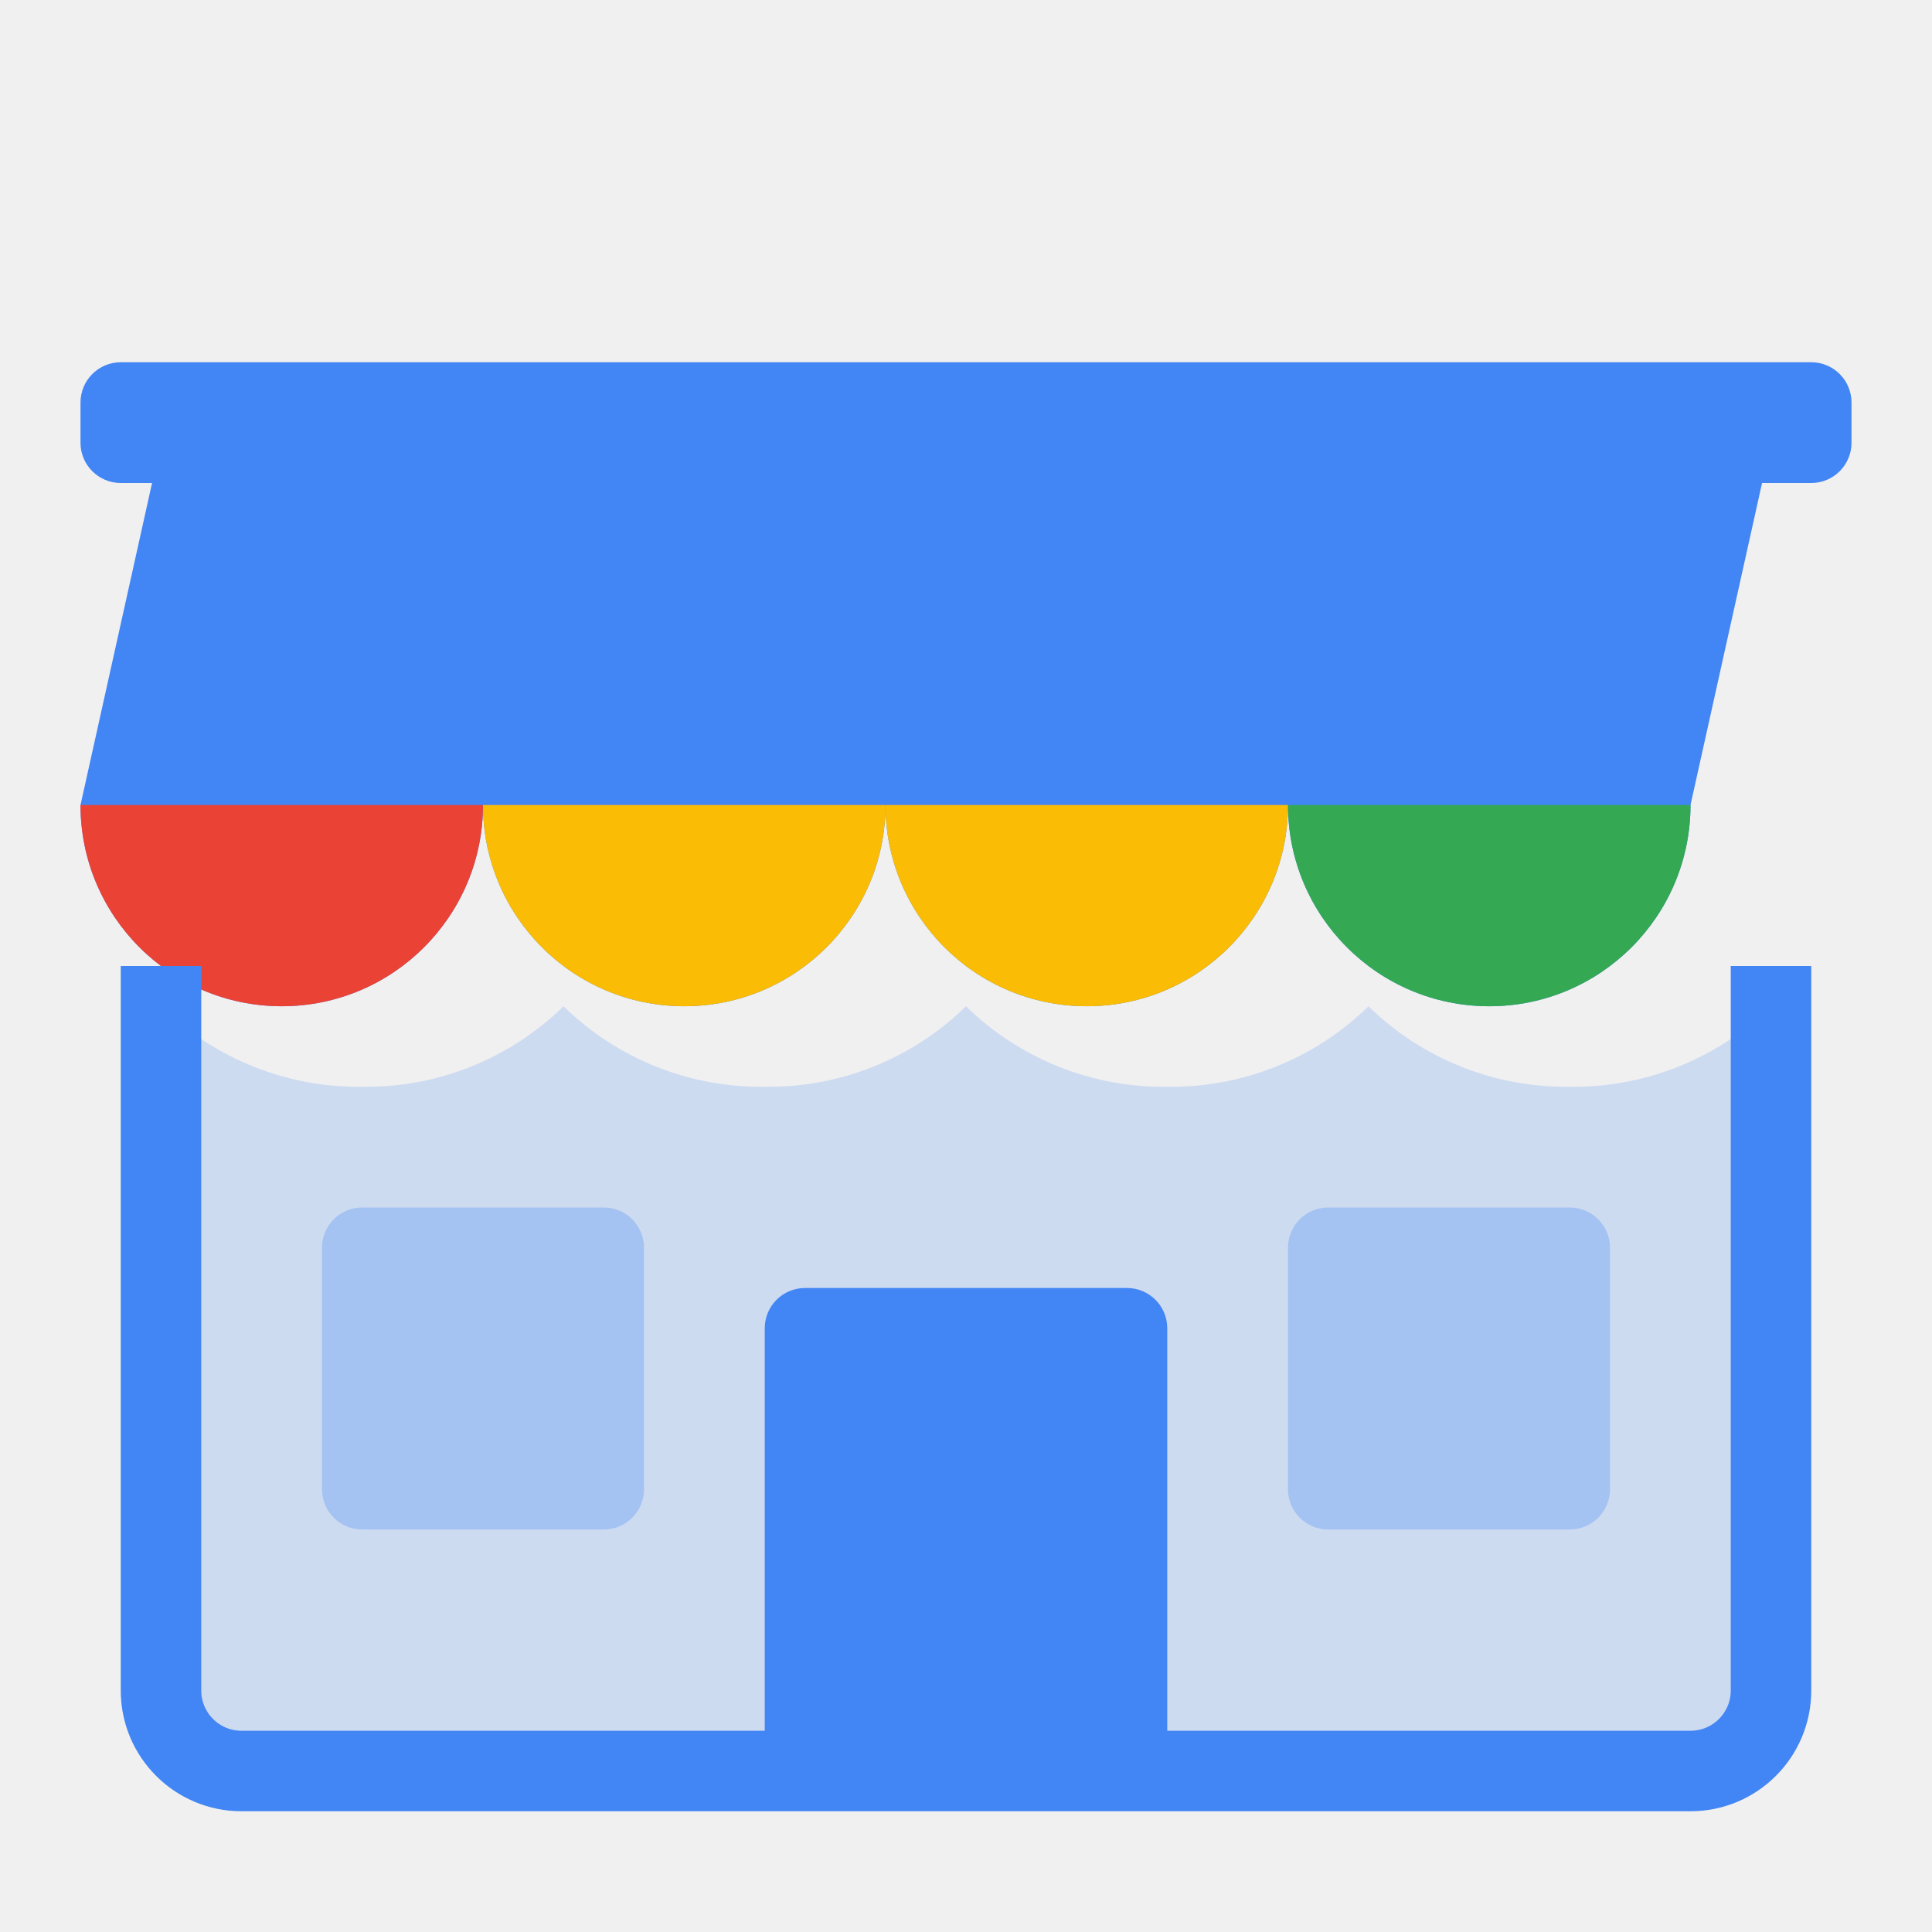
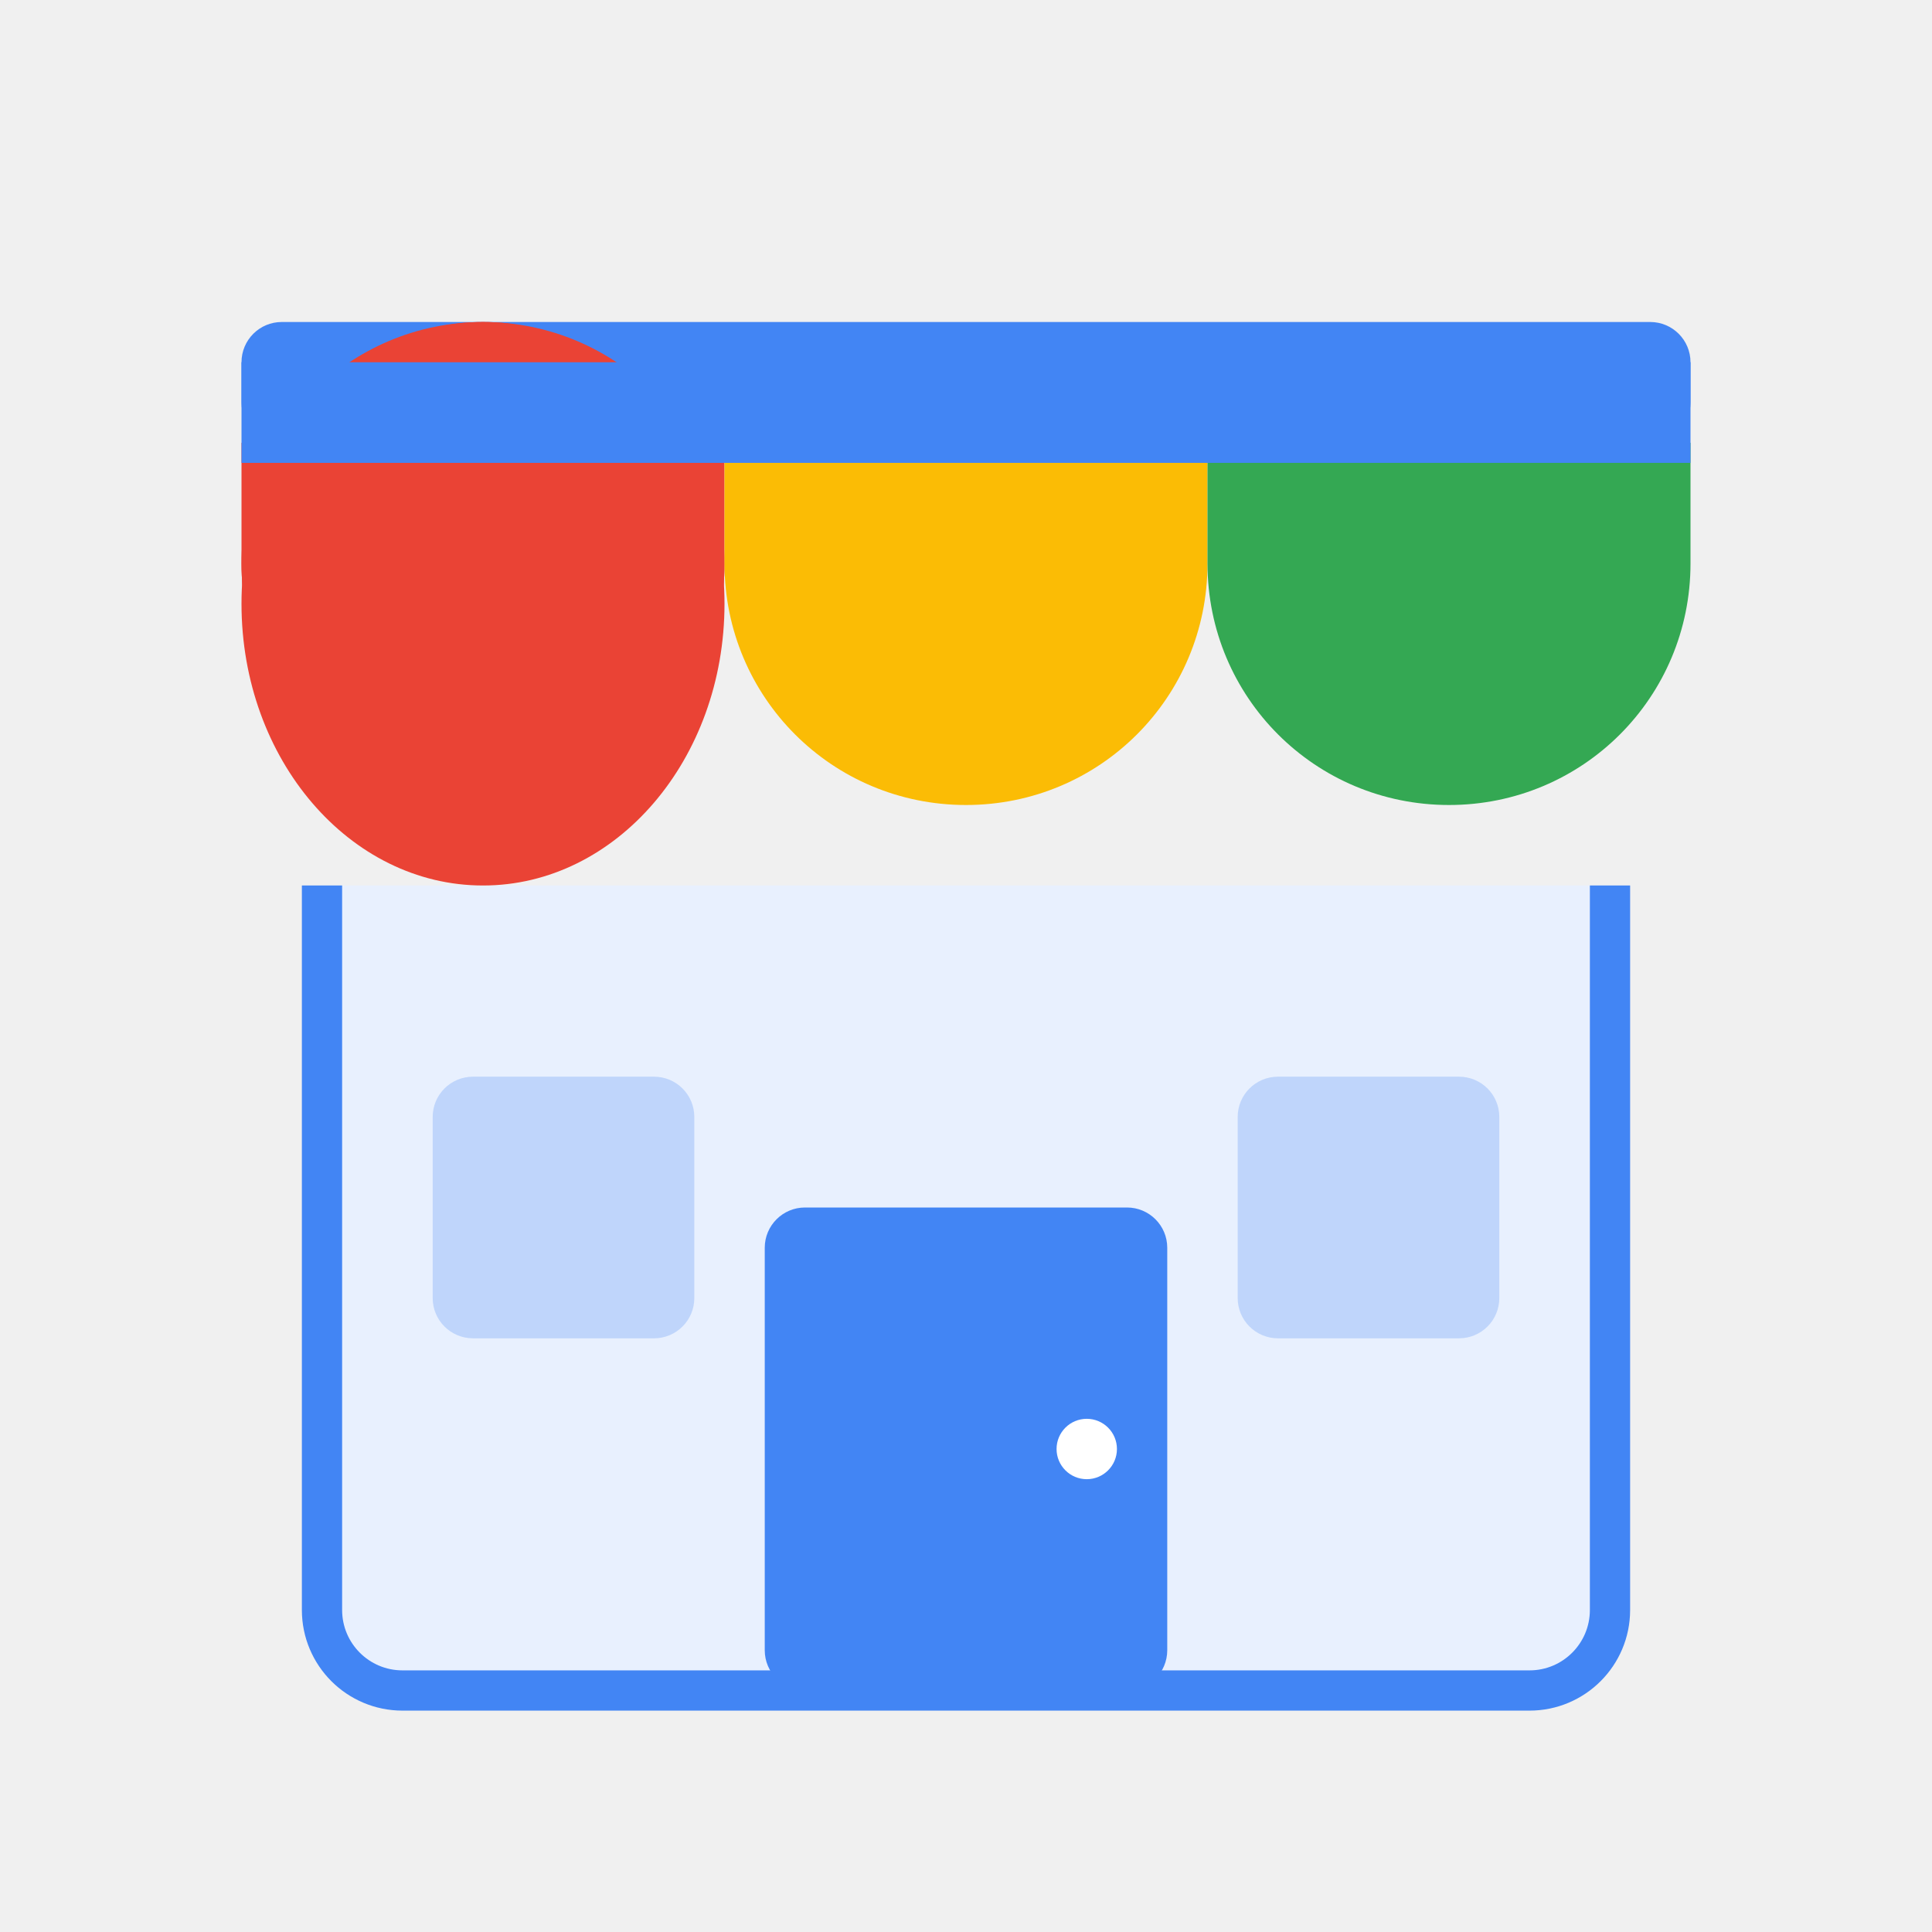
- <svg xmlns="http://www.w3.org/2000/svg" viewBox="0 0 48 48" width="48" height="48">
-   <path d="M44 11H4l-2 9h0a5 5 0 0 0 5 5 5 5 0 0 0 5-5 5 5 0 0 0 5 5 5 5 0 0 0 5-5 5 5 0 0 0 5 5 5 5 0 0 0 5-5 5 5 0 0 0 5 5 5 5 0 0 0 5-5h0z" fill="#4285F4" />
-   <path d="M2 20v0a5 5 0 0 0 5 5 5 5 0 0 0 5-5" fill="#EA4335" />
-   <path d="M12 20a5 5 0 0 0 5 5 5 5 0 0 0 5-5" fill="#FBBC05" />
-   <path d="M22 20a5 5 0 0 0 5 5 5 5 0 0 0 5-5" fill="#FBBC05" />
-   <path d="M32 20a5 5 0 0 0 5 5 5 5 0 0 0 5-5" fill="#34A853" />
-   <path d="M4 25v17a2 2 0 0 0 2 2h36a2 2 0 0 0 2-2V25a7 7 0 0 1-5 2 7 7 0 0 1-5-2 7 7 0 0 1-5 2 7 7 0 0 1-5-2 7 7 0 0 1-5 2 7 7 0 0 1-5-2 7 7 0 0 1-5 2 7 7 0 0 1-5-2z" fill="#4285F4" opacity="0.2" />
-   <rect x="4" y="25" width="40" height="19" rx="2" fill="white" opacity="0.0" />
-   <path d="M4 24v18a2 2 0 0 0 2 2h36a2 2 0 0 0 2-2V24" fill="none" stroke="#4285F4" stroke-width="2" />
-   <rect x="19" y="32" width="10" height="12" rx="1" fill="#4285F4" />
-   <rect x="8" y="30" width="8" height="8" rx="1" fill="#4285F4" opacity="0.3" />
-   <rect x="32" y="30" width="8" height="8" rx="1" fill="#4285F4" opacity="0.3" />
-   <rect x="2" y="9" width="44" height="3" rx="1" fill="#4285F4" />
+ <svg xmlns="http://www.w3.org/2000/svg" viewBox="0 0 192 192" width="192" height="192">
+   <path d="M32 88v72a8 8 0 0 0 8 8h112a8 8 0 0 0 8-8V88" fill="#E8F0FE" />
+   <path d="M32 88v72a8 8 0 0 0 8 8h112a8 8 0 0 0 8-8V88" fill="none" stroke="#4285F4" stroke-width="4" />
+   <rect x="76" y="120" width="40" height="48" rx="4" fill="#4285F4" />
+   <circle cx="108" cy="144" r="3" fill="white" />
+   <rect x="44" y="108" width="24" height="24" rx="3" fill="#4285F4" opacity="0.25" stroke="#4285F4" stroke-width="2" />
+   <rect x="124" y="108" width="24" height="24" rx="3" fill="#4285F4" opacity="0.25" stroke="#4285F4" stroke-width="2" />
+   <rect x="24" y="32" width="144" height="12" rx="4" fill="#4285F4" />
+   <ellipse cx="48" cy="60" rx="24" ry="28" fill="#EA4335" />
+   <ellipse cx="48" cy="56" rx="24" ry="24" fill="#EA4335" />
+   <path d="M24 44h48v12c0 13.3-10.7 24-24 24S24 69.3 24 56V44z" fill="#EA4335" />
+   <path d="M72 44h48v12c0 13.3-10.7 24-24 24S72 69.3 72 56V44z" fill="#FBBC05" />
+   <path d="M120 44h48v12c0 13.3-10.7 24-24 24s-24-10.7-24-24V44z" fill="#34A853" />
+   <rect x="24" y="36" width="144" height="10" fill="#4285F4" />
</svg>
